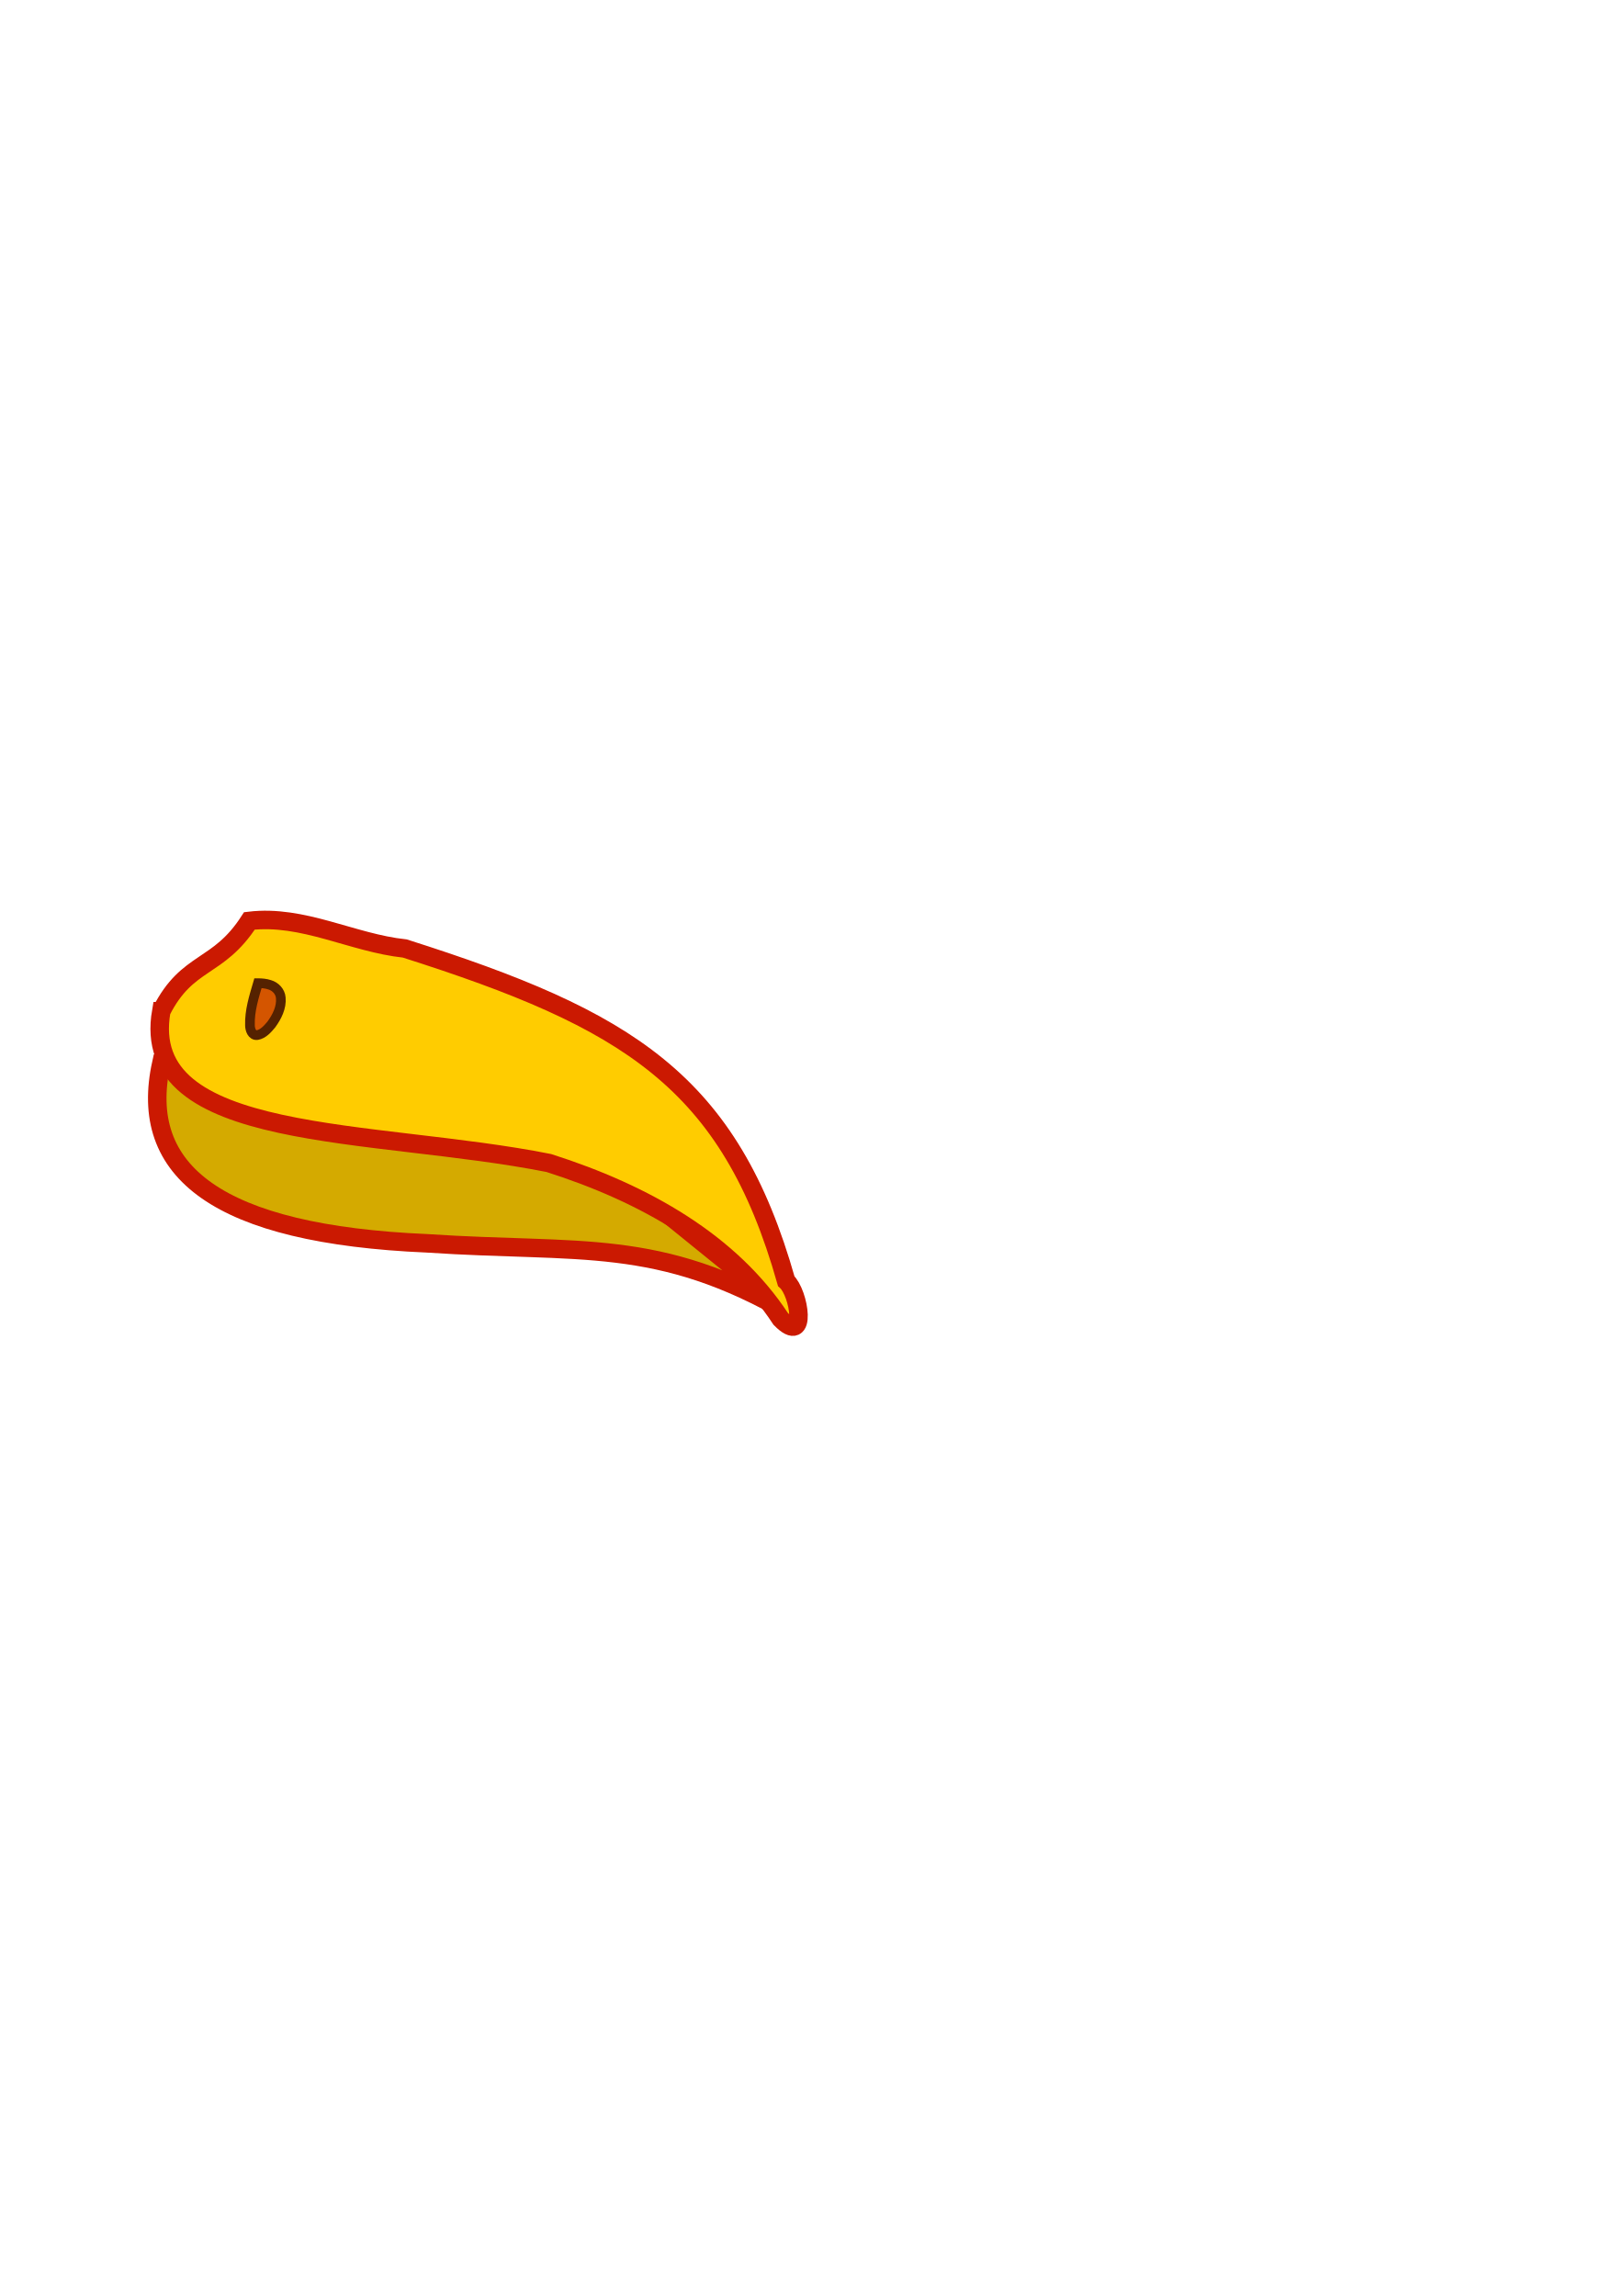
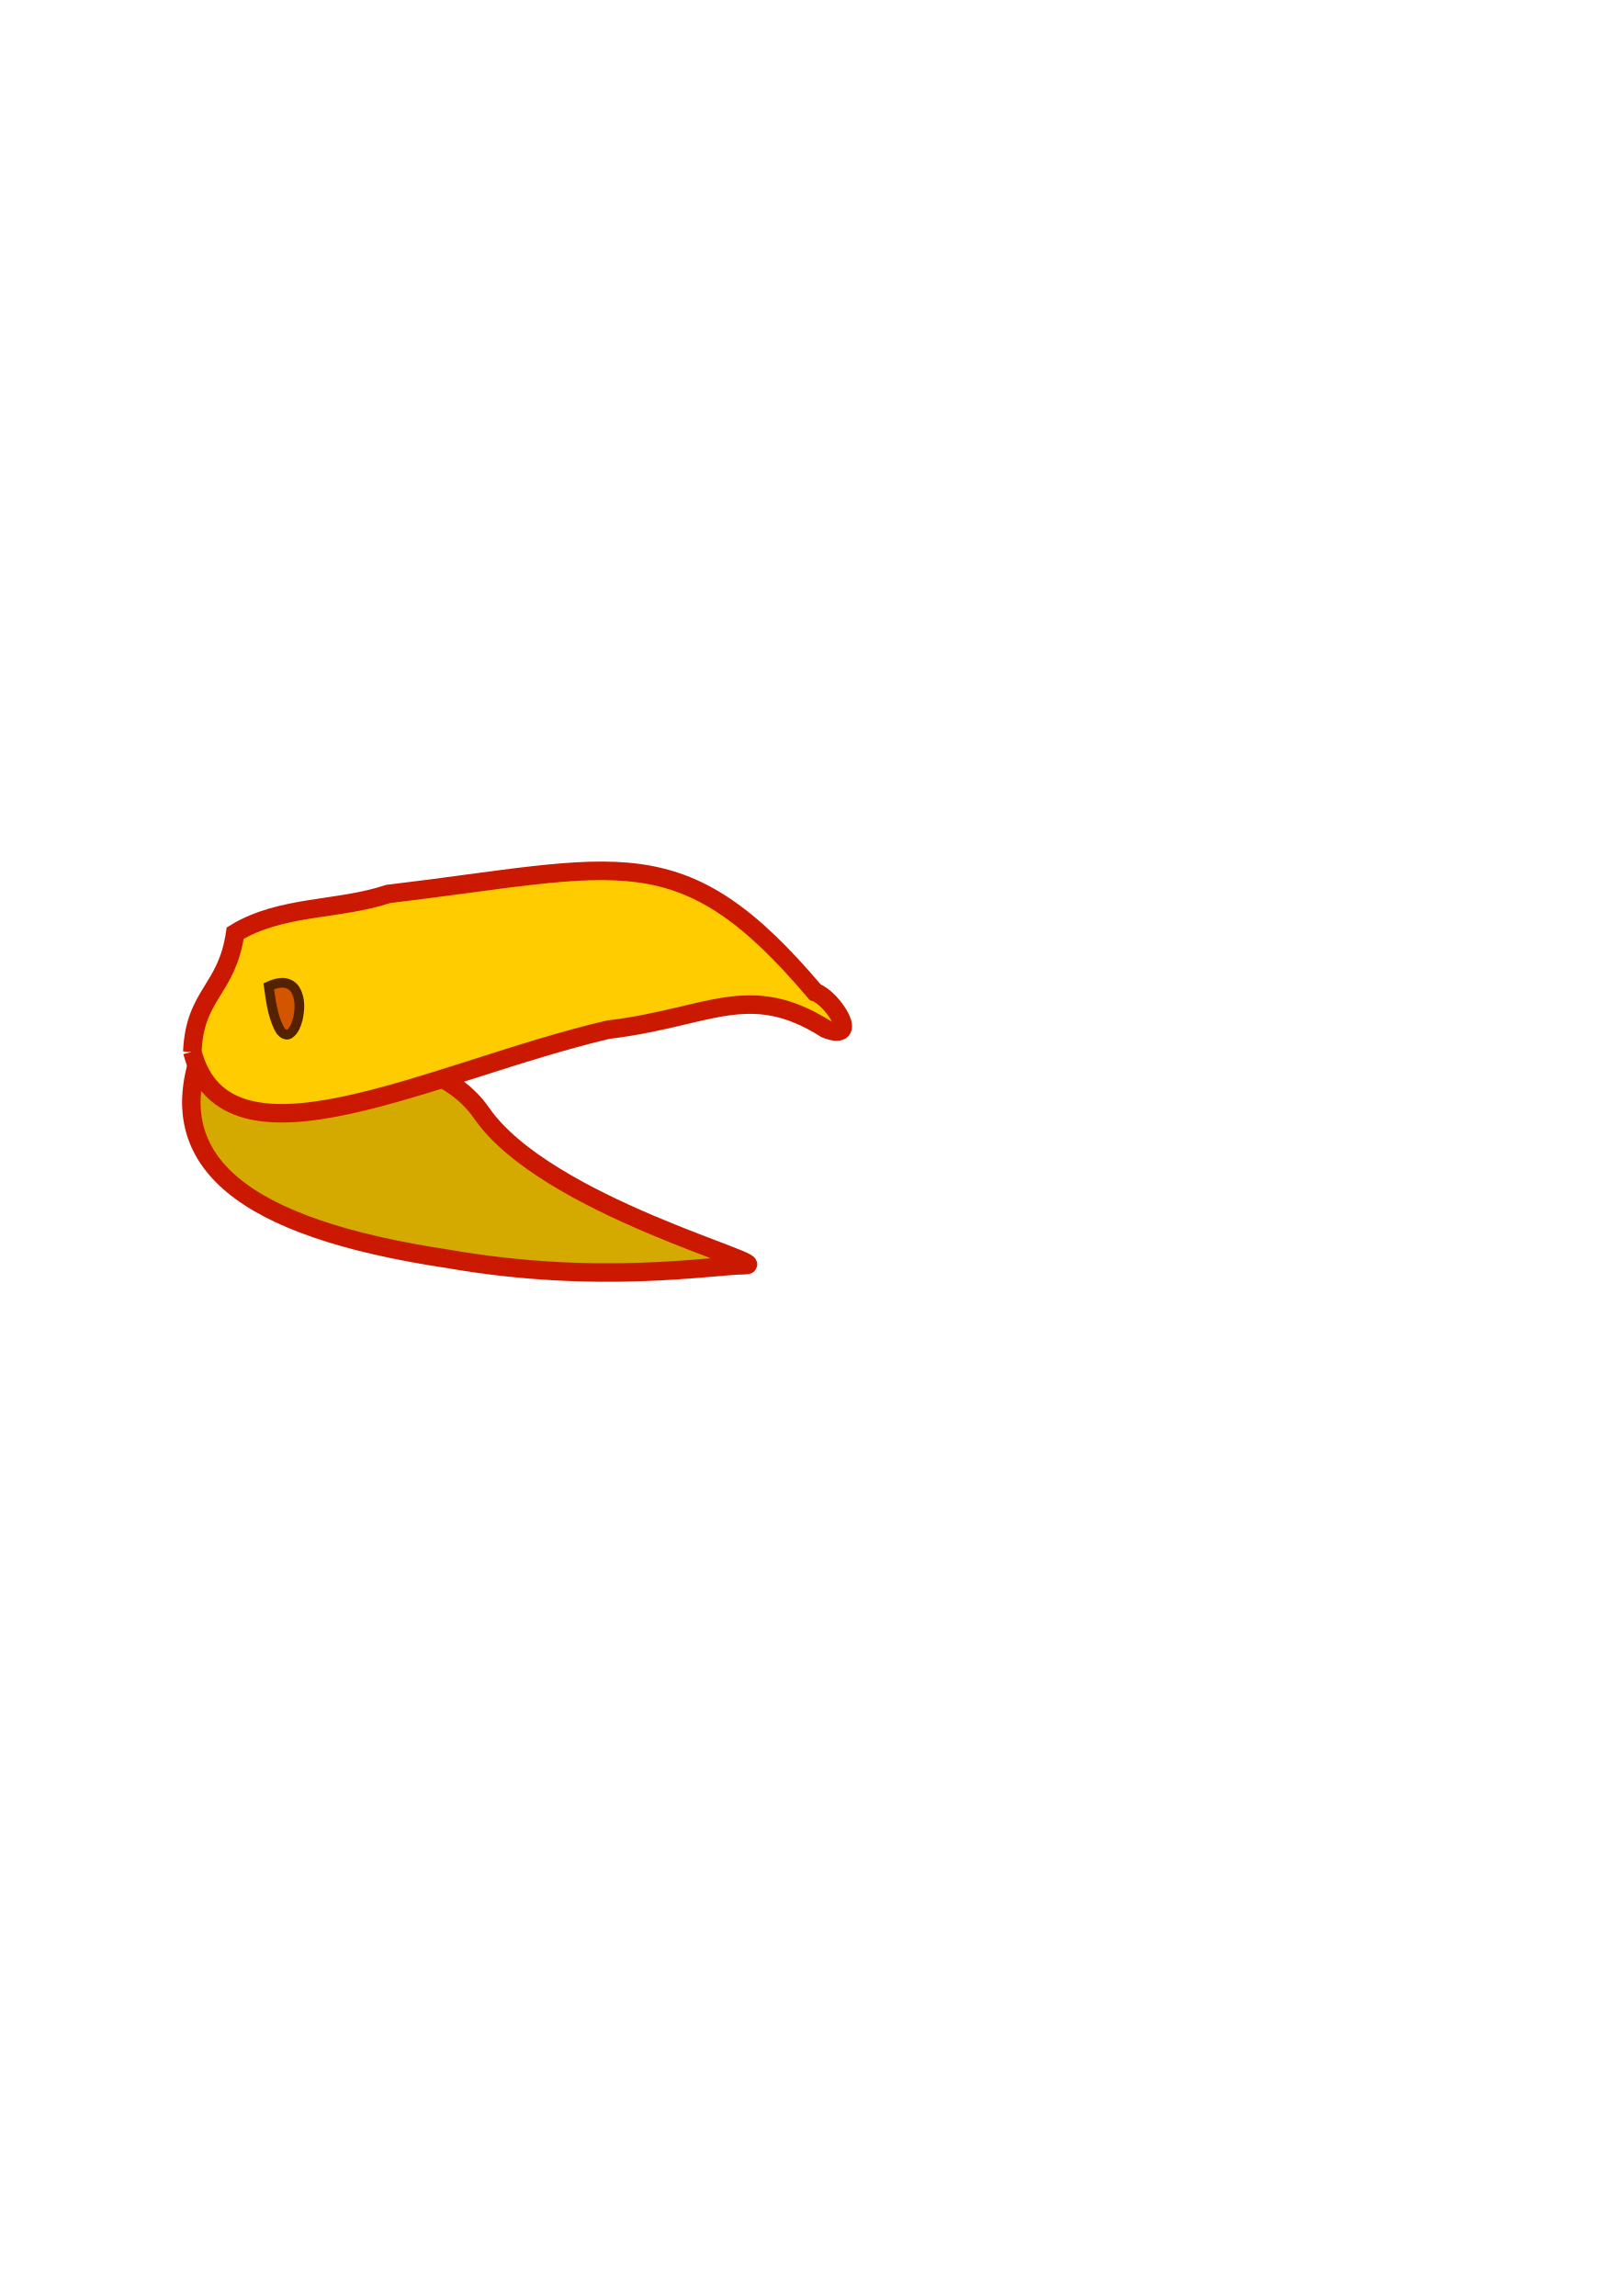
<svg xmlns="http://www.w3.org/2000/svg" width="744.094" height="1052.362" id="svg2" version="1.1">
  <defs id="defs4">
    </defs>
  <g id="layer1">
-     <g transform="matrix(2.217363,0,0,2.217363,-777.5605,-444.5335)" id="g3097">
-       <path id="path3013" d="m 384.029,420.181 c -5.021,22.55 11.745,35.444 54.908,37.302 31.797,2.127 47.588,-1.37 75.224,14.635 l -70.979,-57.531 z" style="fill:#d4aa00;stroke:#cb1901;stroke-width:3.826;stroke-linecap:butt;stroke-linejoin:miter;stroke-opacity:1" />
-       <path id="path3011" d="m 384,409.504 c 5.442,-10.723 11.712,-8.564 18.215,-18.67 11.093,-1.328 21.273,4.557 32.107,5.705 46.093,14.654 67.129,27.341 78.84,68.759 2.718,2.433 4.425,13.494 -1.141,7.806 -10.357,-15.788 -28.001,-25.871 -47.927,-32.222 -36.44,-7.246 -84.859,-3.912 -80.095,-31.378 z" style="fill:#ffcc00;stroke:#cb1901;stroke-width:3.826;stroke-linecap:butt;stroke-linejoin:miter;stroke-opacity:1" />
-       <path id="path4176" d="m 403.984,403.706 c -0.833,2.829 -1.748,5.719 -1.656,8.702 0.005,0.87 0.411,2.168 1.503,2.034 1.248,-0.228 2.144,-1.268 2.917,-2.197 1.152,-1.583 2.137,-3.504 1.952,-5.518 -0.1,-1.286 -1.1,-2.341 -2.313,-2.689 -0.772,-0.26 -1.593,-0.328 -2.402,-0.332 z" style="fill:#d45500;stroke:#552200;stroke-width:2;stroke-linecap:butt;stroke-linejoin:miter;stroke-opacity:1" />
+     <path style="fill:#d4aa00;stroke:#cb1901;stroke-width:8.484;stroke-linecap:butt;stroke-linejoin:miter;stroke-opacity:1" d="m 91.561,483.669 c -16.378,48.536 18.761,79.03 113.49,93.286 69.607,12.174 121.1,2.994 136.257,2.931 C 356.465,579.824 250.147,552.889 220.645,510.117 191.143,467.345 91.561,483.669 91.561,483.669 z" id="path3013" />
+     <g id="g3048" transform="matrix(-0.9104242,0.4136759,0.4136759,0.9104242,227.8825,-90.49861)">
+       <path id="path3011" d="M 364.094,463.485 C 352.027,439.708 338.123,444.496 323.705,422.086 299.108,419.141 276.535,432.191 252.511,434.736 150.307,467.229 118.89,464.896 92.921,556.735 c -6.027,5.394 -9.812,29.922 2.529,17.309 22.966,-35.008 46.86,-26.901 91.043,-40.982 80.8,-16.066 188.163,-8.674 177.6,-69.577 z" style="fill:#ffcc00;stroke:#cb1901;stroke-width:8.484;stroke-linecap:butt;stroke-linejoin:miter;stroke-opacity:1" />
+       <path id="path4176" d="m 319.782,450.629 c 1.848,6.273 3.875,12.682 3.673,19.295 -0.011,1.93 -0.911,4.808 -3.332,4.509 -2.767,-0.506 -4.755,-2.811 -6.469,-4.871 -2.555,-3.511 -4.738,-7.77 -4.328,-12.236 0.221,-2.852 2.439,-5.19 5.129,-5.962 1.711,-0.577 3.532,-0.727 5.327,-0.736 z" style="fill:#d45500;stroke:#552200;stroke-width:4.435;stroke-linecap:butt;stroke-linejoin:miter;stroke-opacity:1" />
    </g>
  </g>
</svg>
